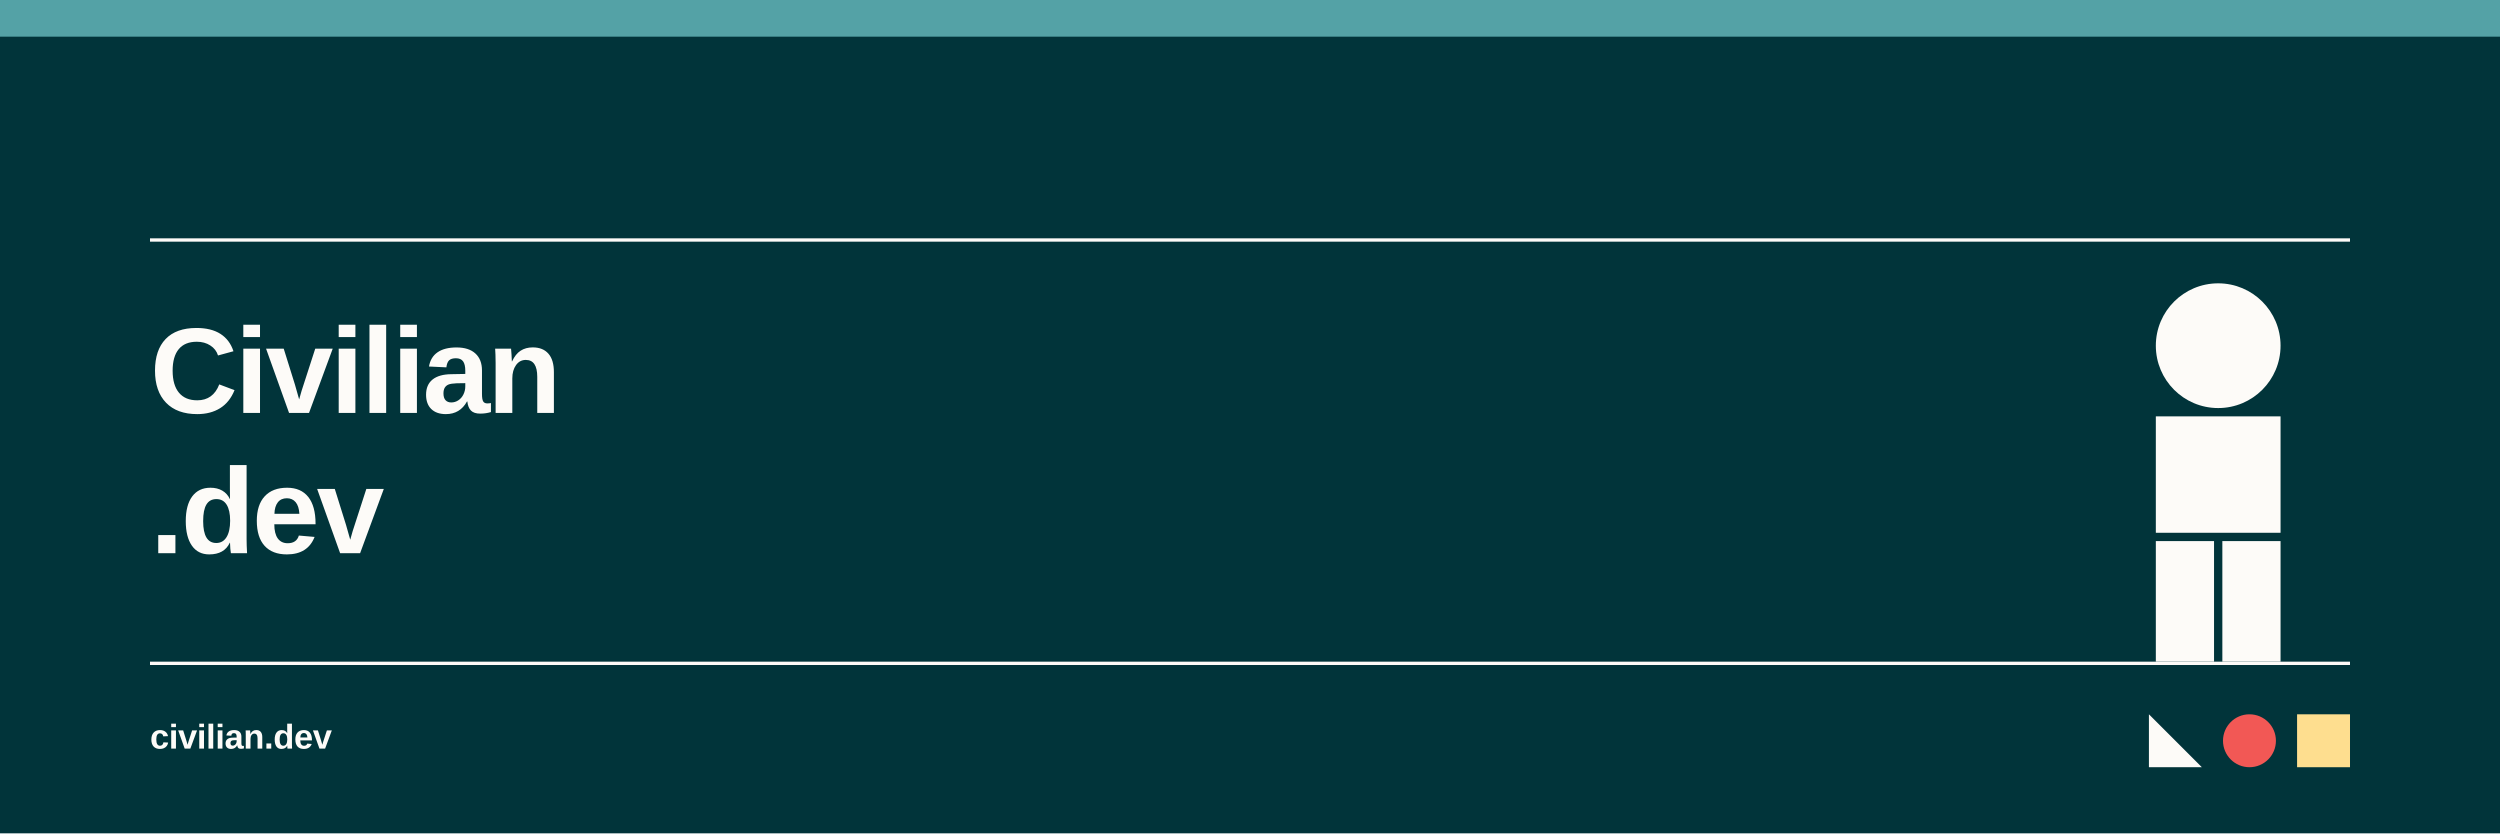
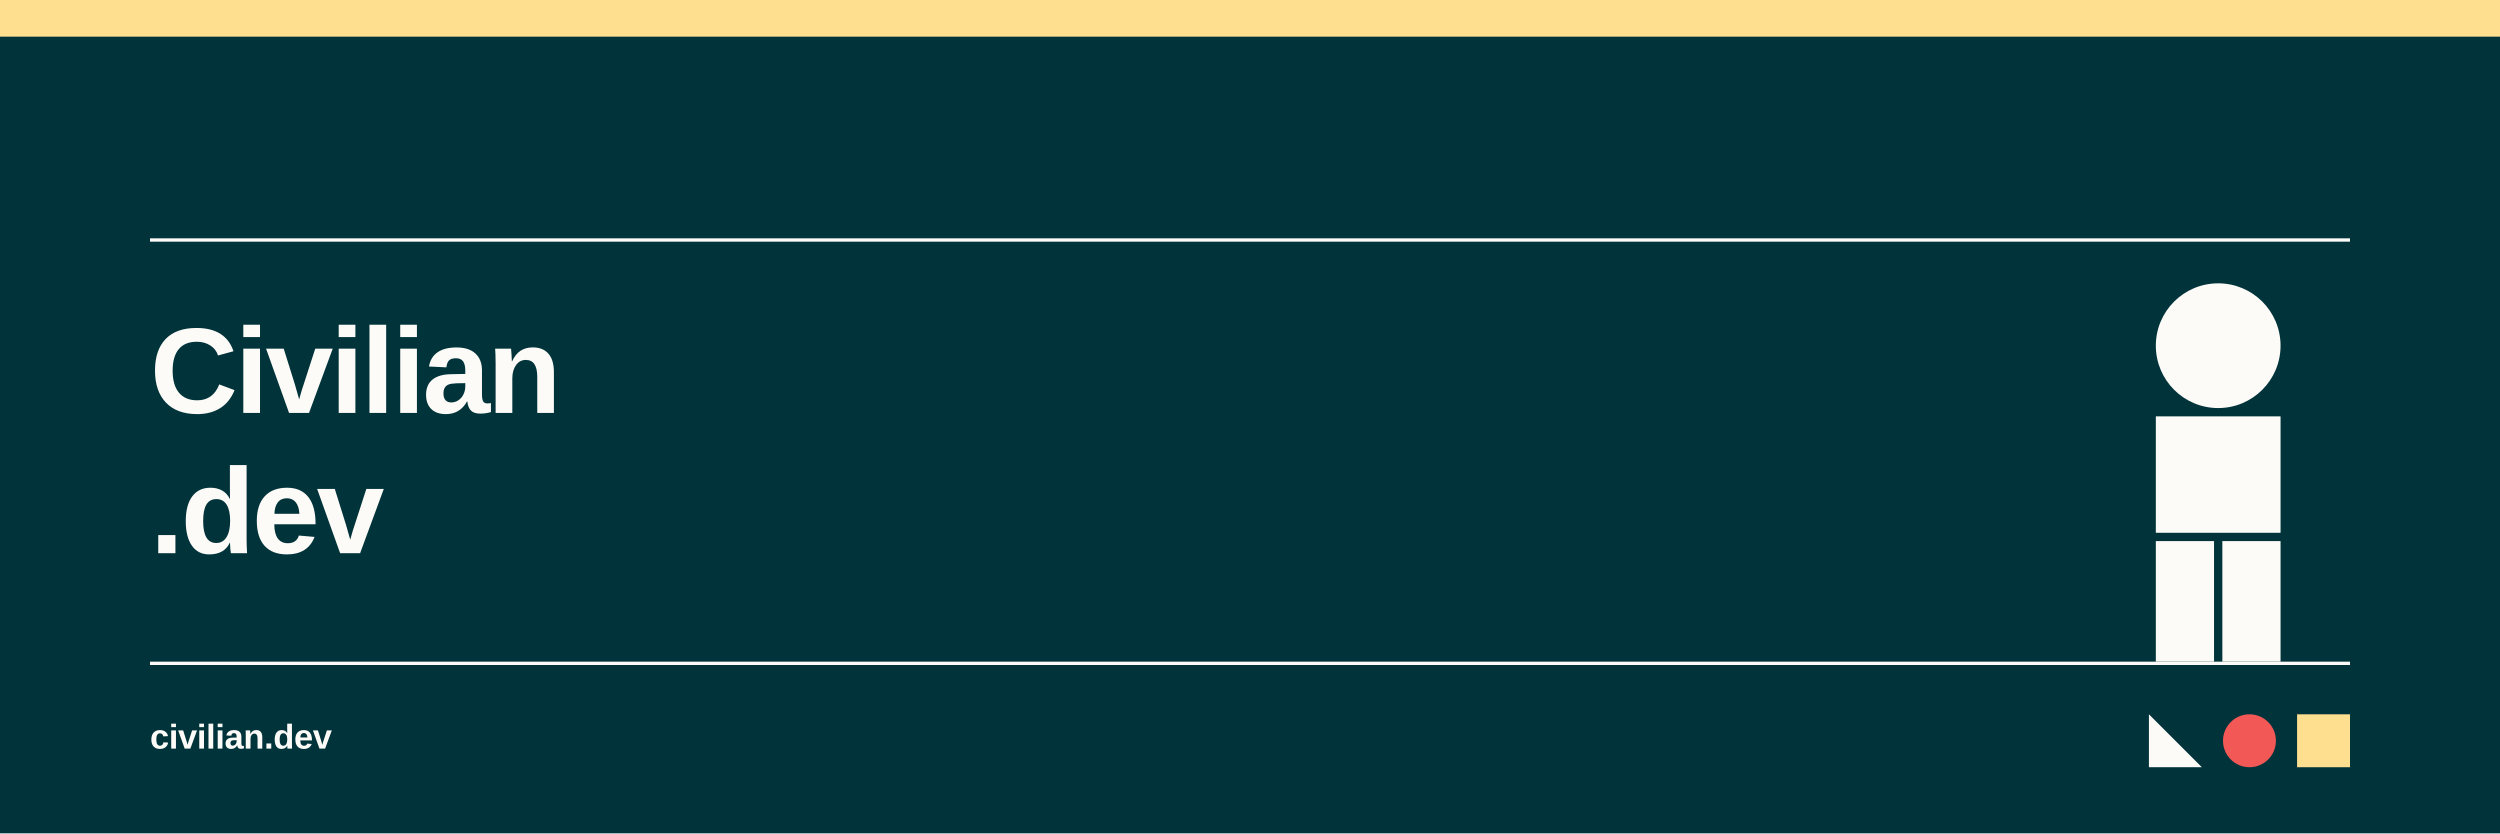
<svg xmlns="http://www.w3.org/2000/svg" viewBox="0 0 1500 500" width="1500" height="500" data-layout="sign" data-scheme="night" data-feature="none" data-seed="6">
  <rect width="1500" height="500" fill="#01343a" />
-   <rect x="0" y="0" width="1500" height="22" fill="#54a2a6" />
+   <rect x="0" y="0" width="1500" height="22" fill="#fede8f" />
  <g transform="translate(1293.5 170) scale(0.6236)" fill="#fdfbf8">
    <circle cx="60" cy="60" r="60" />
    <rect y="128" width="120" height="112" />
    <rect y="248" width="56" height="116" />
    <rect x="64" y="248" width="56" height="116" />
  </g>
  <rect x="90" y="143" width="1320" height="2" fill="#fdfbf8" />
  <rect x="90" y="397" width="1320" height="2" fill="#fdfbf8" />
  <text x="90" y="247.75" font-family="Poppins, 'Helvetica Neue', Arial, sans-serif" font-size="73" font-weight="600" letter-spacing="-0.025em" fill="#fdfbf8">Civilian</text>
  <text x="90" y="331.92" font-family="Poppins, 'Helvetica Neue', Arial, sans-serif" font-size="73" font-weight="600" letter-spacing="-0.025em" fill="#fdfbf8">.dev</text>
  <text x="90" y="449.17" font-family="Poppins, 'Helvetica Neue', Arial, sans-serif" font-size="20.67" font-weight="600" letter-spacing="-0.01em" fill="#fdfbf8">civilian.dev</text>
  <g transform="translate(1289.35 428.58) scale(0.2646)" fill="#fdfbf8">
    <path d="M0 120V0L120 120Z" />
  </g>
  <g transform="translate(1333.8 428.58) scale(0.2646)" fill="#f25855">
    <circle cx="60" cy="60" r="60" />
  </g>
  <g transform="translate(1378.25 428.58) scale(0.2646)" fill="#fede8f">
    <rect width="120" height="120" />
  </g>
</svg>
